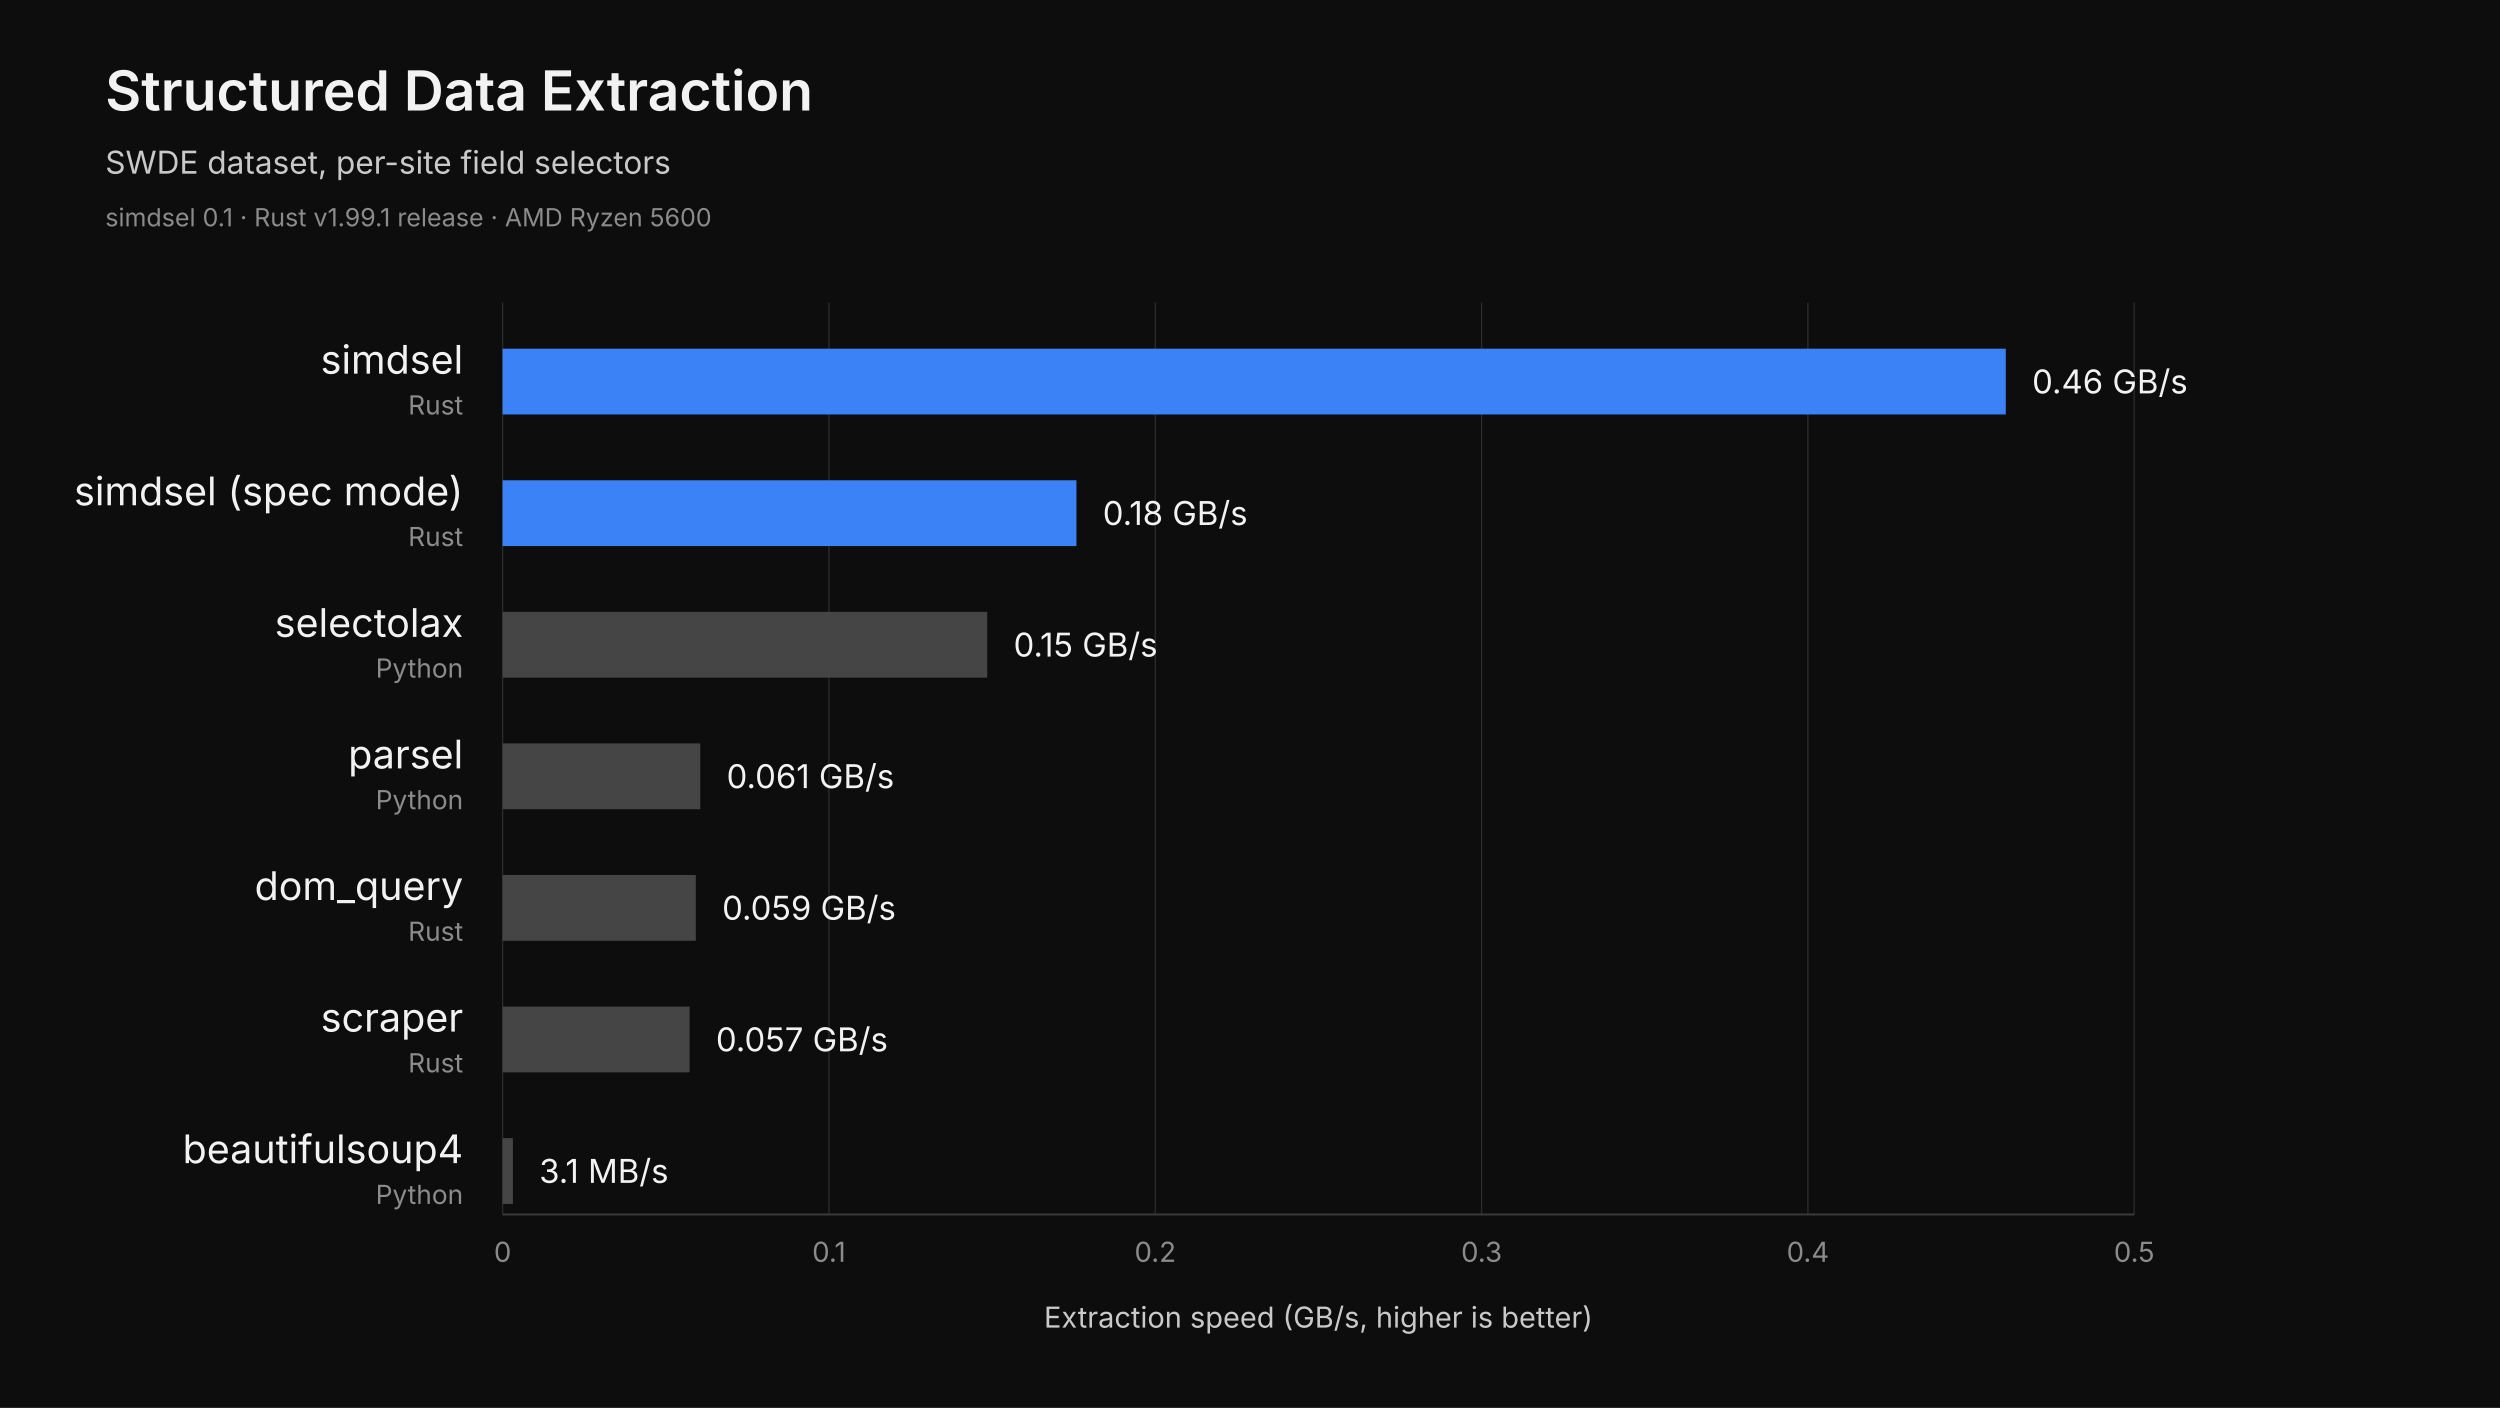
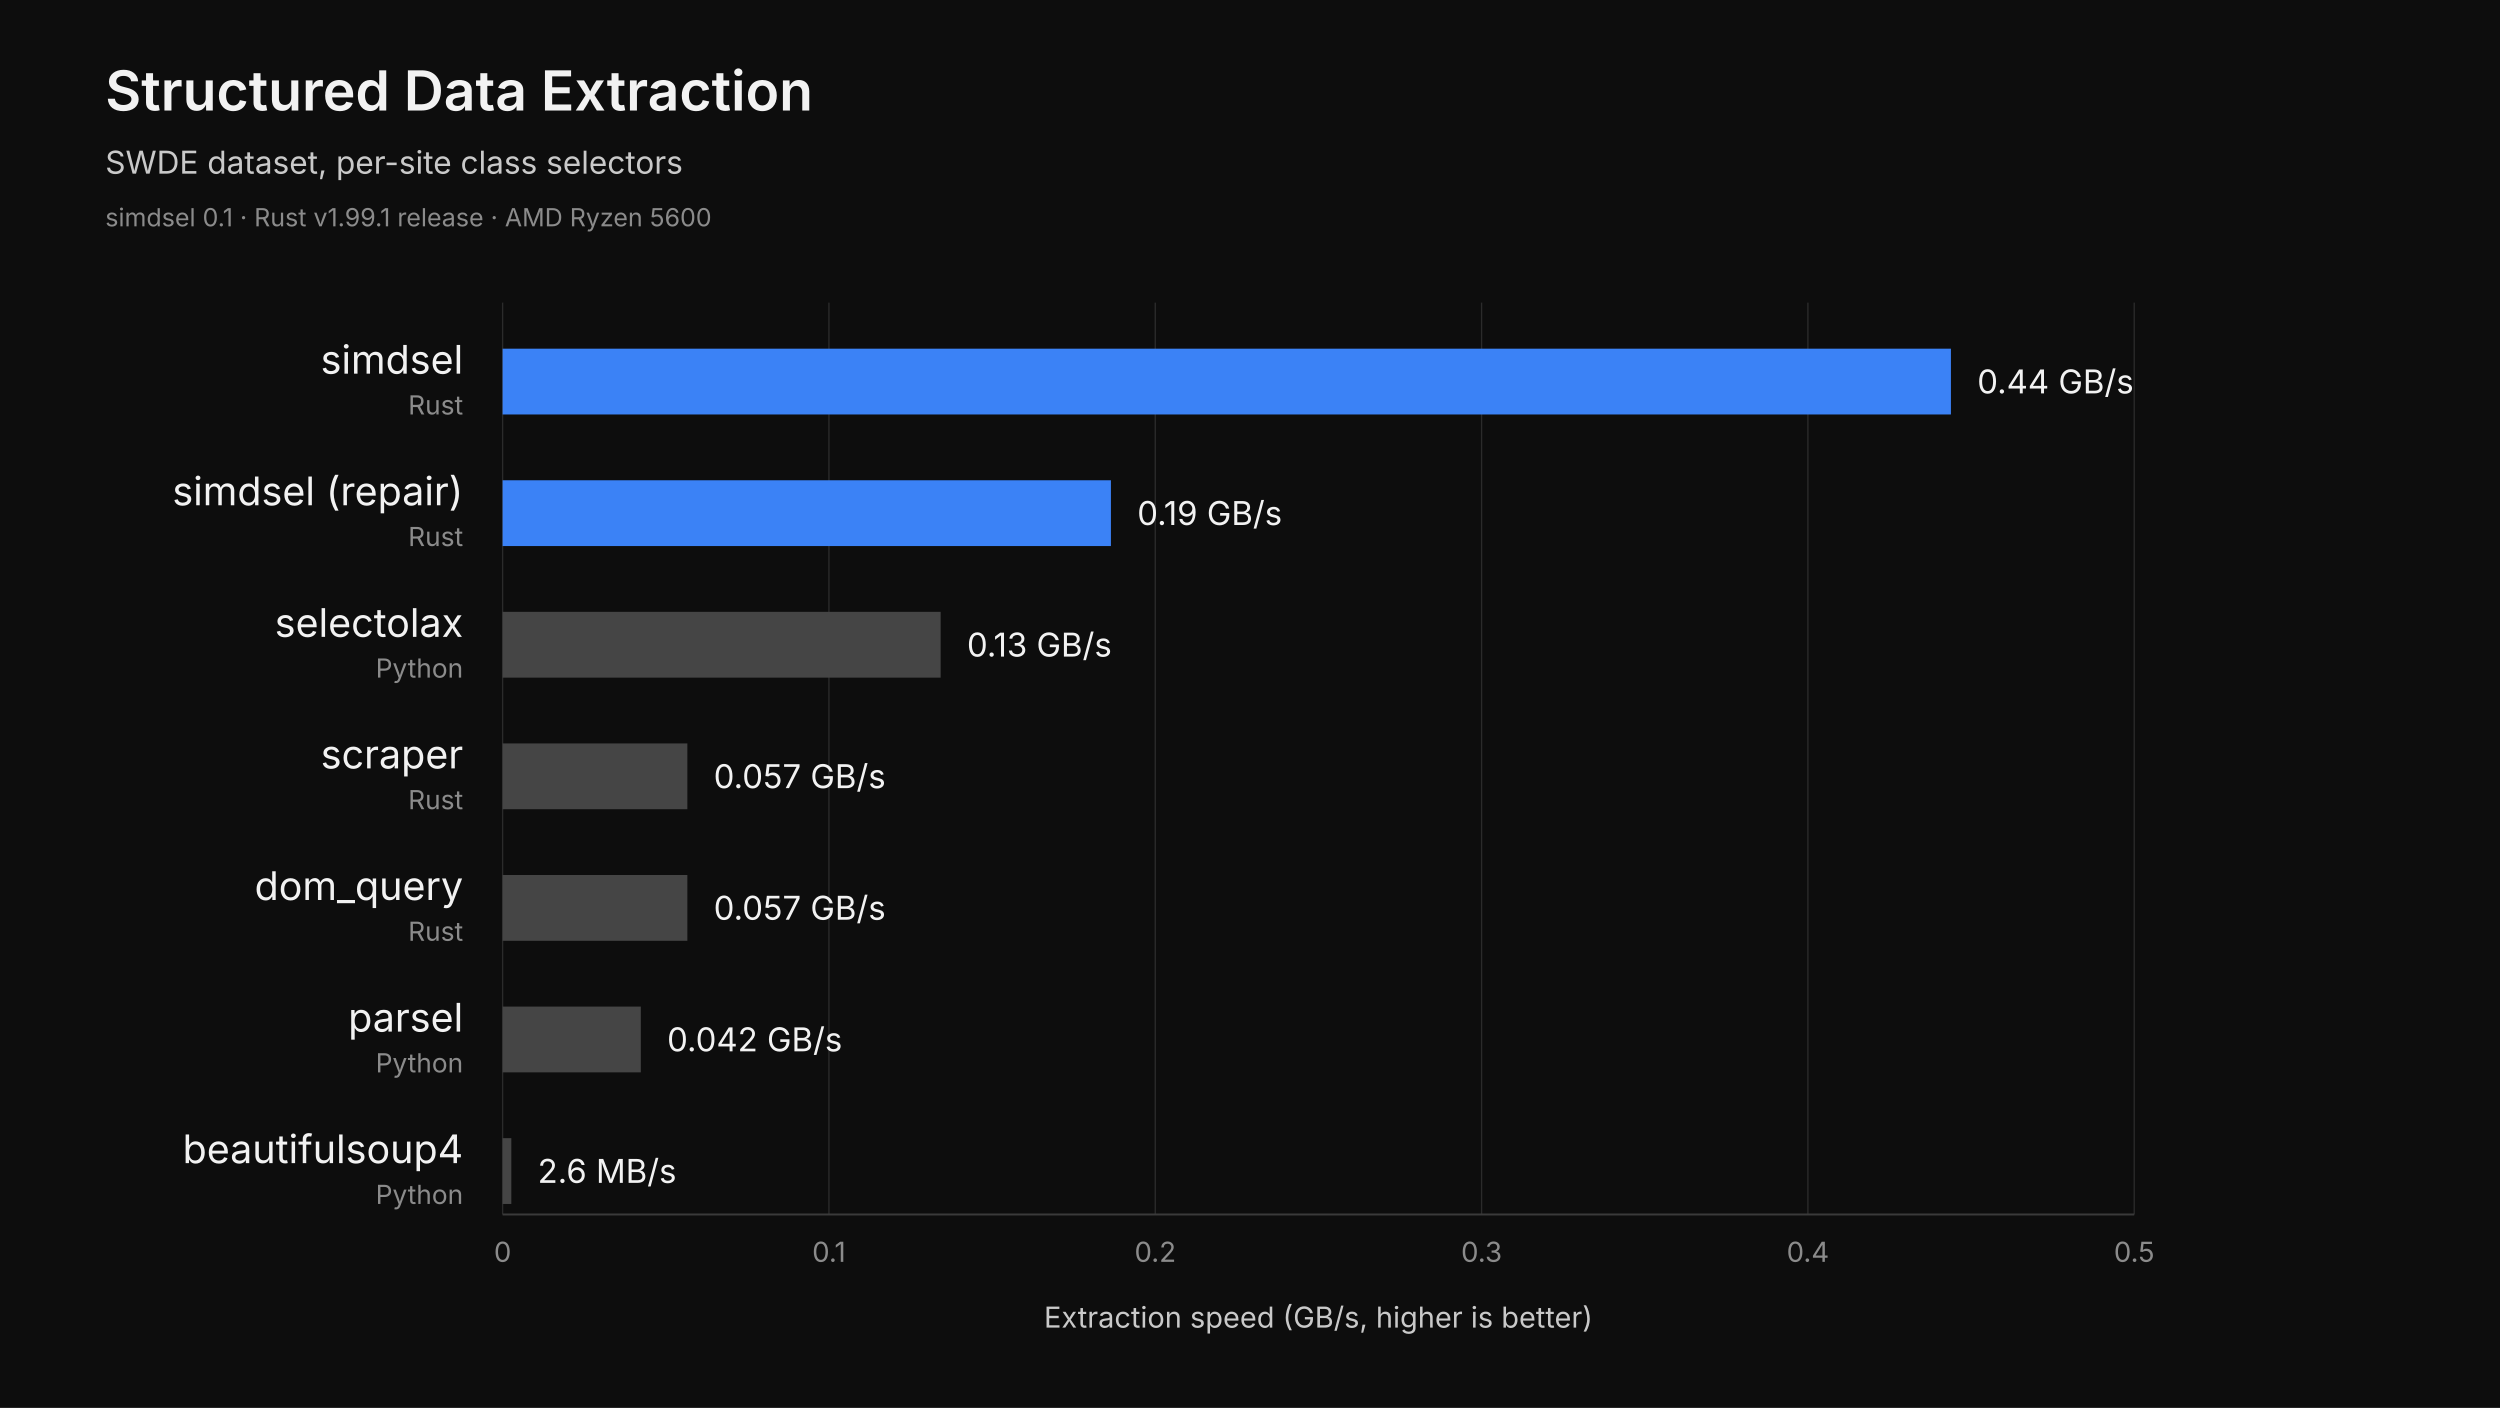
<svg xmlns="http://www.w3.org/2000/svg" width="1900" height="1070" viewBox="0 0 1900 1070" role="img" aria-label="Structured Data Extraction">
  <rect width="1900" height="1070" fill="#0d0d0d" />
  <text x="80.0" y="84.0" font-family="Inter, 'Segoe UI', 'Helvetica Neue', 'DejaVu Sans', Arial, sans-serif" font-size="42" fill="#f2f2f2" font-weight="600">Structured Data Extraction</text>
-   <text x="80.0" y="132.0" font-family="Inter, 'Segoe UI', 'Helvetica Neue', 'DejaVu Sans', Arial, sans-serif" font-size="24" fill="#c9c9c9">SWDE dataset, per-site field selectors</text>
+   <text x="80.0" y="132.0" font-family="Inter, 'Segoe UI', 'Helvetica Neue', 'DejaVu Sans', Arial, sans-serif" font-size="24" fill="#c9c9c9">SWDE dataset, per-site class selectors</text>
  <text x="80.0" y="172.0" font-family="Inter, 'Segoe UI', 'Helvetica Neue', 'DejaVu Sans', Arial, sans-serif" font-size="19" fill="#8b8b8b">simdsel 0.1 · Rust v1.99.1 release · AMD Ryzen 5600</text>
  <line x1="382.0" y1="230" x2="382.0" y2="923" stroke="#2b2b2b" stroke-width="1" />
  <line x1="630.0" y1="230" x2="630.0" y2="923" stroke="#2b2b2b" stroke-width="1" />
  <line x1="878.0" y1="230" x2="878.0" y2="923" stroke="#2b2b2b" stroke-width="1" />
  <line x1="1126.0" y1="230" x2="1126.0" y2="923" stroke="#2b2b2b" stroke-width="1" />
  <line x1="1374.0" y1="230" x2="1374.0" y2="923" stroke="#2b2b2b" stroke-width="1" />
  <line x1="1622.0" y1="230" x2="1622.0" y2="923" stroke="#2b2b2b" stroke-width="1" />
  <line x1="382" y1="923" x2="1622" y2="923" stroke="#3a3a3a" stroke-width="1.5" />
  <text x="382.0" y="959.0" font-family="Inter, 'Segoe UI', 'Helvetica Neue', 'DejaVu Sans', Arial, sans-serif" font-size="21" fill="#8b8b8b" text-anchor="middle">0</text>
  <text x="630.0" y="959.0" font-family="Inter, 'Segoe UI', 'Helvetica Neue', 'DejaVu Sans', Arial, sans-serif" font-size="21" fill="#8b8b8b" text-anchor="middle">0.1</text>
  <text x="878.0" y="959.0" font-family="Inter, 'Segoe UI', 'Helvetica Neue', 'DejaVu Sans', Arial, sans-serif" font-size="21" fill="#8b8b8b" text-anchor="middle">0.2</text>
  <text x="1126.0" y="959.0" font-family="Inter, 'Segoe UI', 'Helvetica Neue', 'DejaVu Sans', Arial, sans-serif" font-size="21" fill="#8b8b8b" text-anchor="middle">0.3</text>
  <text x="1374.0" y="959.0" font-family="Inter, 'Segoe UI', 'Helvetica Neue', 'DejaVu Sans', Arial, sans-serif" font-size="21" fill="#8b8b8b" text-anchor="middle">0.4</text>
  <text x="1622.0" y="959.0" font-family="Inter, 'Segoe UI', 'Helvetica Neue', 'DejaVu Sans', Arial, sans-serif" font-size="21" fill="#8b8b8b" text-anchor="middle">0.5</text>
-   <rect x="382" y="265.0" width="1142.4" height="50" fill="#3b82f6" />
+   <rect x="382" y="265.0" width="1100.7" height="50" fill="#3b82f6" />
  <text x="352.0" y="284.0" font-family="Inter, 'Segoe UI', 'Helvetica Neue', 'DejaVu Sans', Arial, sans-serif" font-size="30" fill="#f2f2f2" text-anchor="end">simdsel</text>
  <text x="352.0" y="315.0" font-family="Inter, 'Segoe UI', 'Helvetica Neue', 'DejaVu Sans', Arial, sans-serif" font-size="20" fill="#8b8b8b" text-anchor="end">Rust</text>
-   <text x="1544.4" y="299.0" font-family="Inter, 'Segoe UI', 'Helvetica Neue', 'DejaVu Sans', Arial, sans-serif" font-size="25" fill="#f2f2f2">0.46 GB/s</text>
-   <rect x="382" y="365.0" width="436.1" height="50" fill="#3b82f6" />
-   <text x="352.0" y="384.0" font-family="Inter, 'Segoe UI', 'Helvetica Neue', 'DejaVu Sans', Arial, sans-serif" font-size="30" fill="#f2f2f2" text-anchor="end">simdsel (spec mode)</text>
+   <text x="1502.7" y="299.0" font-family="Inter, 'Segoe UI', 'Helvetica Neue', 'DejaVu Sans', Arial, sans-serif" font-size="25" fill="#f2f2f2">0.44 GB/s</text>
+   <rect x="382" y="365.0" width="462.3" height="50" fill="#3b82f6" />
+   <text x="352.0" y="384.0" font-family="Inter, 'Segoe UI', 'Helvetica Neue', 'DejaVu Sans', Arial, sans-serif" font-size="30" fill="#f2f2f2" text-anchor="end">simdsel (repair)</text>
  <text x="352.0" y="415.0" font-family="Inter, 'Segoe UI', 'Helvetica Neue', 'DejaVu Sans', Arial, sans-serif" font-size="20" fill="#8b8b8b" text-anchor="end">Rust</text>
-   <text x="838.1" y="399.0" font-family="Inter, 'Segoe UI', 'Helvetica Neue', 'DejaVu Sans', Arial, sans-serif" font-size="25" fill="#f2f2f2">0.18 GB/s</text>
-   <rect x="382" y="465.0" width="368.3" height="50" fill="#454545" />
+   <text x="864.3" y="399.0" font-family="Inter, 'Segoe UI', 'Helvetica Neue', 'DejaVu Sans', Arial, sans-serif" font-size="25" fill="#f2f2f2">0.19 GB/s</text>
+   <rect x="382" y="465.0" width="332.9" height="50" fill="#454545" />
  <text x="352.0" y="484.0" font-family="Inter, 'Segoe UI', 'Helvetica Neue', 'DejaVu Sans', Arial, sans-serif" font-size="30" fill="#f2f2f2" text-anchor="end">selectolax</text>
  <text x="352.0" y="515.0" font-family="Inter, 'Segoe UI', 'Helvetica Neue', 'DejaVu Sans', Arial, sans-serif" font-size="20" fill="#8b8b8b" text-anchor="end">Python</text>
-   <text x="770.3" y="499.0" font-family="Inter, 'Segoe UI', 'Helvetica Neue', 'DejaVu Sans', Arial, sans-serif" font-size="25" fill="#f2f2f2">0.15 GB/s</text>
-   <rect x="382" y="565.0" width="150.2" height="50" fill="#454545" />
-   <text x="352.0" y="584.0" font-family="Inter, 'Segoe UI', 'Helvetica Neue', 'DejaVu Sans', Arial, sans-serif" font-size="30" fill="#f2f2f2" text-anchor="end">parsel</text>
-   <text x="352.0" y="615.0" font-family="Inter, 'Segoe UI', 'Helvetica Neue', 'DejaVu Sans', Arial, sans-serif" font-size="20" fill="#8b8b8b" text-anchor="end">Python</text>
-   <text x="552.2" y="599.0" font-family="Inter, 'Segoe UI', 'Helvetica Neue', 'DejaVu Sans', Arial, sans-serif" font-size="25" fill="#f2f2f2">0.061 GB/s</text>
-   <rect x="382" y="665.0" width="146.8" height="50" fill="#454545" />
+   <text x="734.9" y="499.0" font-family="Inter, 'Segoe UI', 'Helvetica Neue', 'DejaVu Sans', Arial, sans-serif" font-size="25" fill="#f2f2f2">0.13 GB/s</text>
+   <rect x="382" y="565.0" width="140.4" height="50" fill="#454545" />
+   <text x="352.0" y="584.0" font-family="Inter, 'Segoe UI', 'Helvetica Neue', 'DejaVu Sans', Arial, sans-serif" font-size="30" fill="#f2f2f2" text-anchor="end">scraper</text>
+   <text x="352.0" y="615.0" font-family="Inter, 'Segoe UI', 'Helvetica Neue', 'DejaVu Sans', Arial, sans-serif" font-size="20" fill="#8b8b8b" text-anchor="end">Rust</text>
+   <text x="542.4" y="599.0" font-family="Inter, 'Segoe UI', 'Helvetica Neue', 'DejaVu Sans', Arial, sans-serif" font-size="25" fill="#f2f2f2">0.057 GB/s</text>
+   <rect x="382" y="665.0" width="140.4" height="50" fill="#454545" />
  <text x="352.0" y="684.0" font-family="Inter, 'Segoe UI', 'Helvetica Neue', 'DejaVu Sans', Arial, sans-serif" font-size="30" fill="#f2f2f2" text-anchor="end">dom_query</text>
  <text x="352.0" y="715.0" font-family="Inter, 'Segoe UI', 'Helvetica Neue', 'DejaVu Sans', Arial, sans-serif" font-size="20" fill="#8b8b8b" text-anchor="end">Rust</text>
-   <text x="548.8" y="699.0" font-family="Inter, 'Segoe UI', 'Helvetica Neue', 'DejaVu Sans', Arial, sans-serif" font-size="25" fill="#f2f2f2">0.059 GB/s</text>
-   <rect x="382" y="765.0" width="142.1" height="50" fill="#454545" />
-   <text x="352.0" y="784.0" font-family="Inter, 'Segoe UI', 'Helvetica Neue', 'DejaVu Sans', Arial, sans-serif" font-size="30" fill="#f2f2f2" text-anchor="end">scraper</text>
-   <text x="352.0" y="815.0" font-family="Inter, 'Segoe UI', 'Helvetica Neue', 'DejaVu Sans', Arial, sans-serif" font-size="20" fill="#8b8b8b" text-anchor="end">Rust</text>
-   <text x="544.1" y="799.0" font-family="Inter, 'Segoe UI', 'Helvetica Neue', 'DejaVu Sans', Arial, sans-serif" font-size="25" fill="#f2f2f2">0.057 GB/s</text>
-   <rect x="382" y="865.0" width="7.8" height="50" fill="#454545" />
+   <text x="542.4" y="699.0" font-family="Inter, 'Segoe UI', 'Helvetica Neue', 'DejaVu Sans', Arial, sans-serif" font-size="25" fill="#f2f2f2">0.057 GB/s</text>
+   <rect x="382" y="765.0" width="105.0" height="50" fill="#454545" />
+   <text x="352.0" y="784.0" font-family="Inter, 'Segoe UI', 'Helvetica Neue', 'DejaVu Sans', Arial, sans-serif" font-size="30" fill="#f2f2f2" text-anchor="end">parsel</text>
+   <text x="352.0" y="815.0" font-family="Inter, 'Segoe UI', 'Helvetica Neue', 'DejaVu Sans', Arial, sans-serif" font-size="20" fill="#8b8b8b" text-anchor="end">Python</text>
+   <text x="507.0" y="799.0" font-family="Inter, 'Segoe UI', 'Helvetica Neue', 'DejaVu Sans', Arial, sans-serif" font-size="25" fill="#f2f2f2">0.042 GB/s</text>
+   <rect x="382" y="865.0" width="6.6" height="50" fill="#454545" />
  <text x="352.0" y="884.0" font-family="Inter, 'Segoe UI', 'Helvetica Neue', 'DejaVu Sans', Arial, sans-serif" font-size="30" fill="#f2f2f2" text-anchor="end">beautifulsoup4</text>
  <text x="352.0" y="915.0" font-family="Inter, 'Segoe UI', 'Helvetica Neue', 'DejaVu Sans', Arial, sans-serif" font-size="20" fill="#8b8b8b" text-anchor="end">Python</text>
-   <text x="409.8" y="899.0" font-family="Inter, 'Segoe UI', 'Helvetica Neue', 'DejaVu Sans', Arial, sans-serif" font-size="25" fill="#f2f2f2">3.1 MB/s</text>
+   <text x="408.6" y="899.0" font-family="Inter, 'Segoe UI', 'Helvetica Neue', 'DejaVu Sans', Arial, sans-serif" font-size="25" fill="#f2f2f2">2.6 MB/s</text>
  <text x="1002.0" y="1009.0" font-family="Inter, 'Segoe UI', 'Helvetica Neue', 'DejaVu Sans', Arial, sans-serif" font-size="22" fill="#c9c9c9" text-anchor="middle">Extraction speed (GB/s, higher is better)</text>
</svg>
